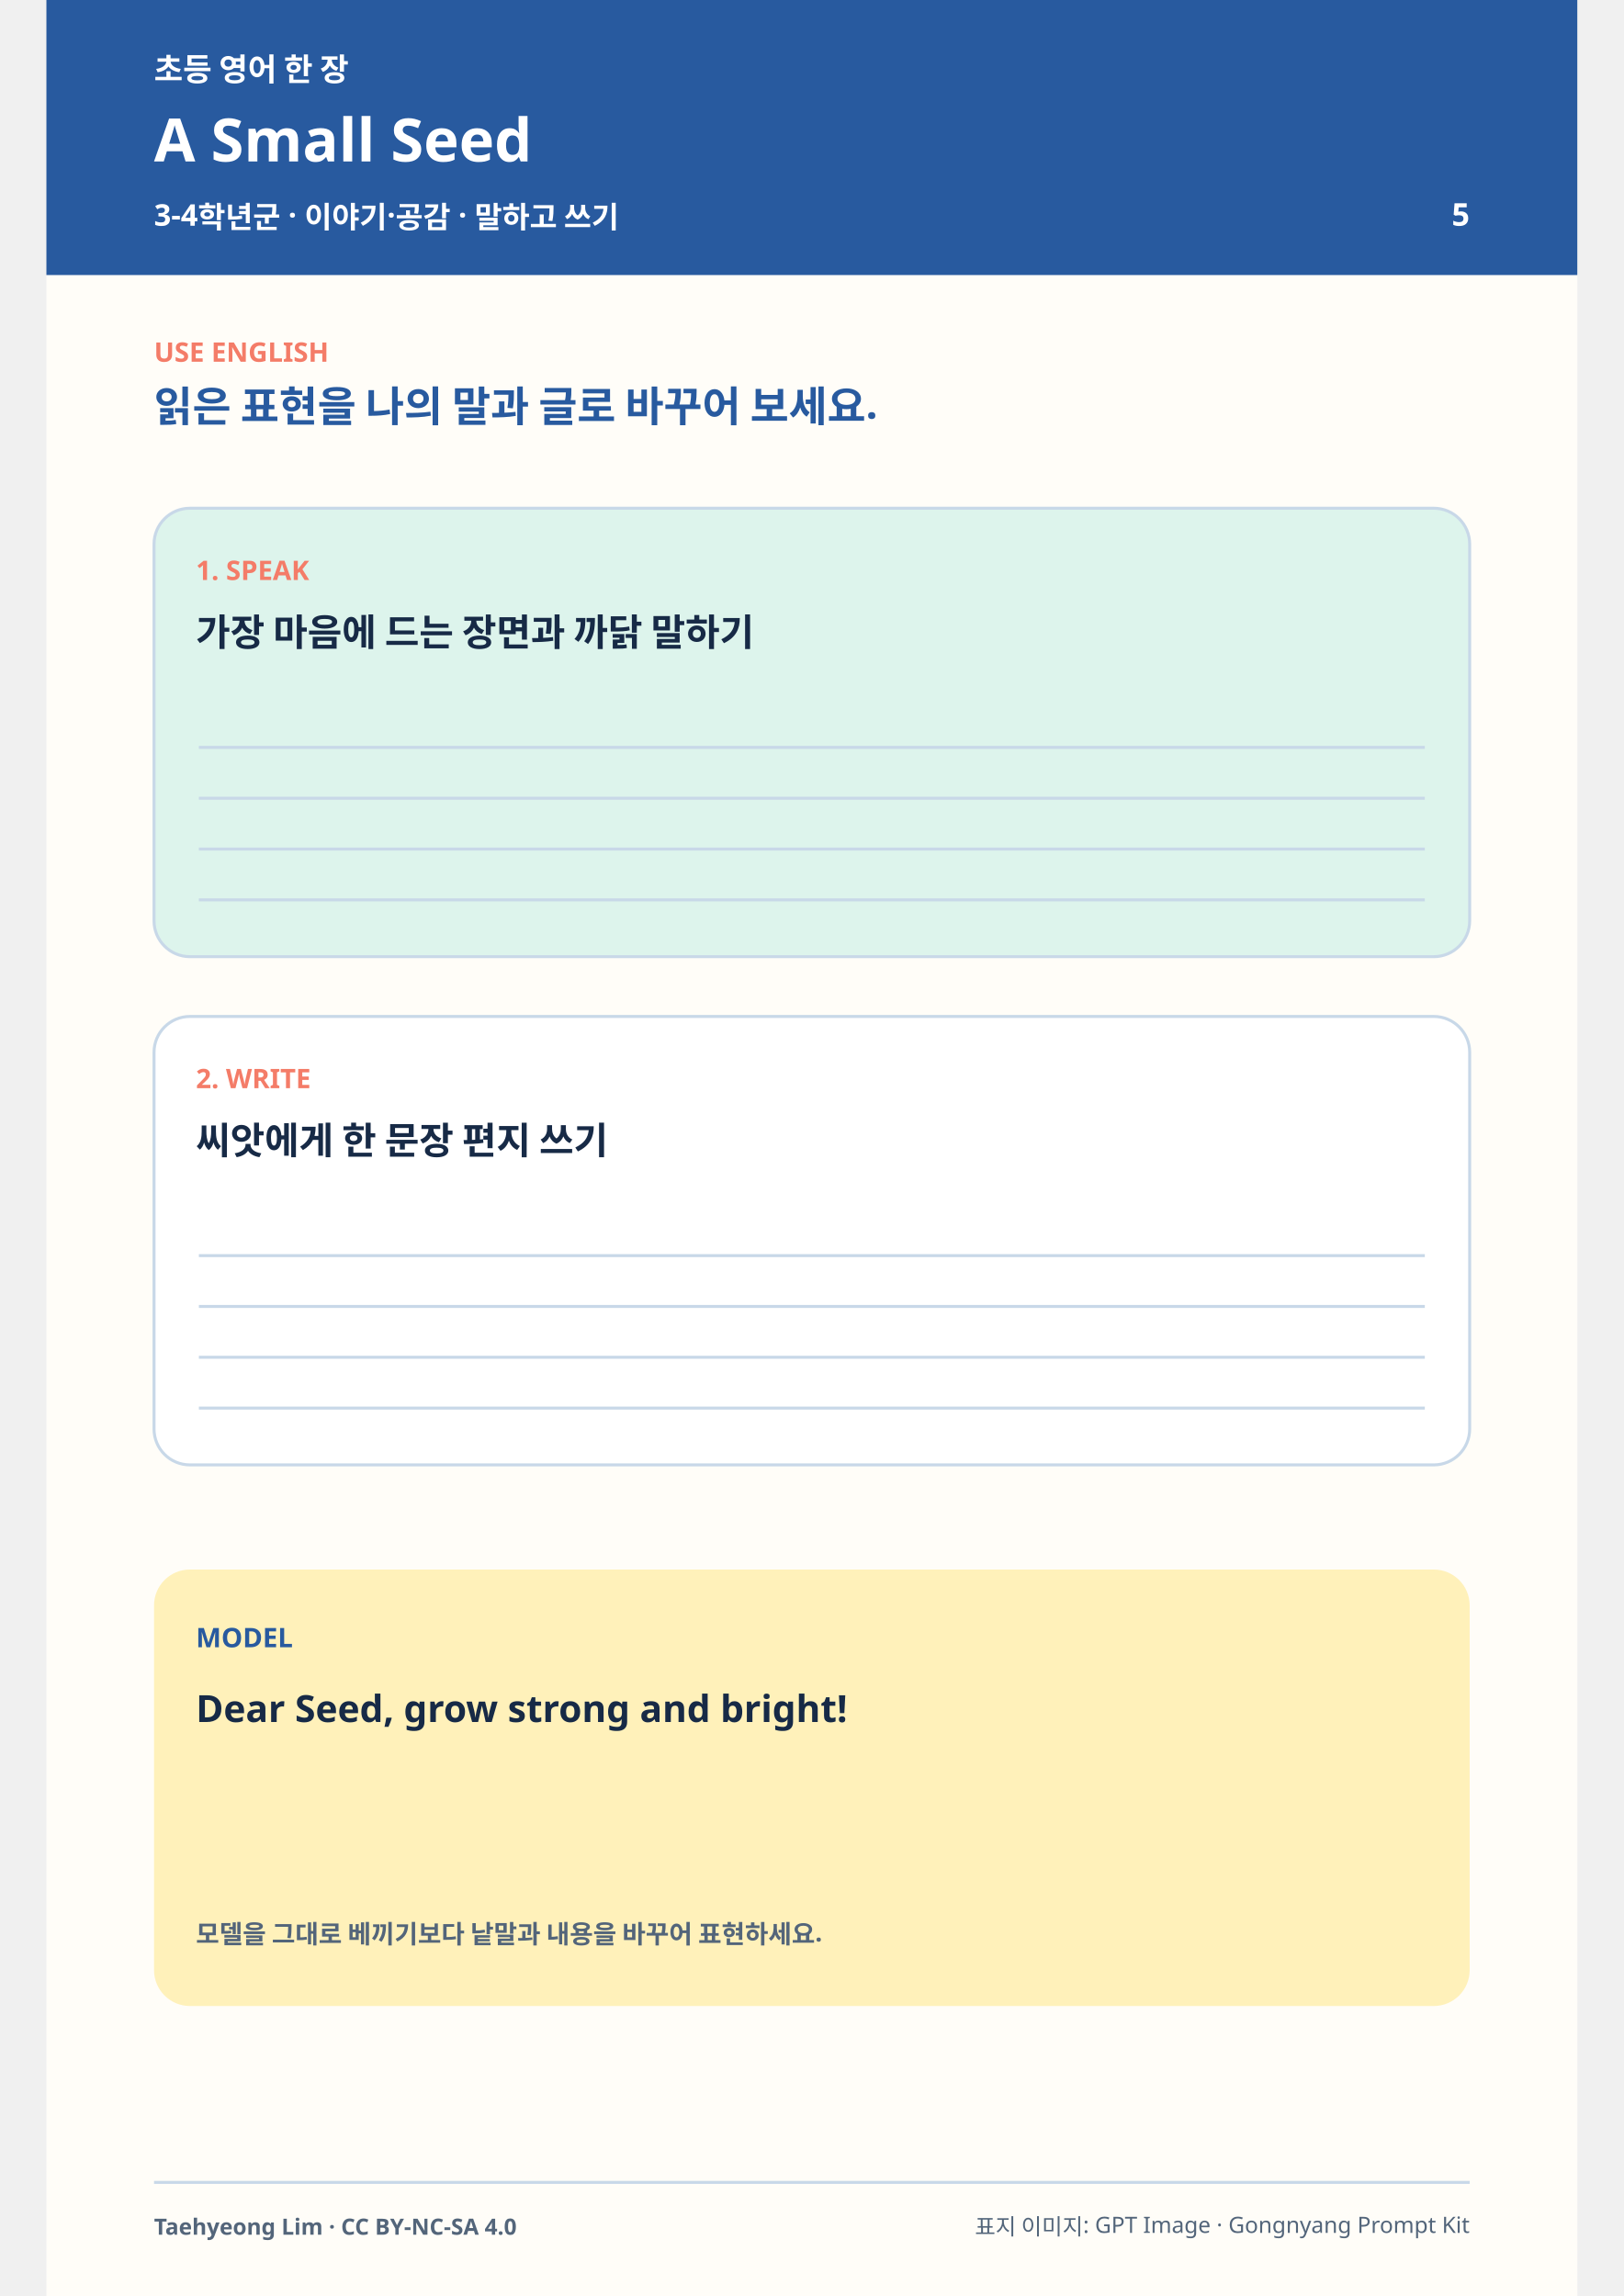
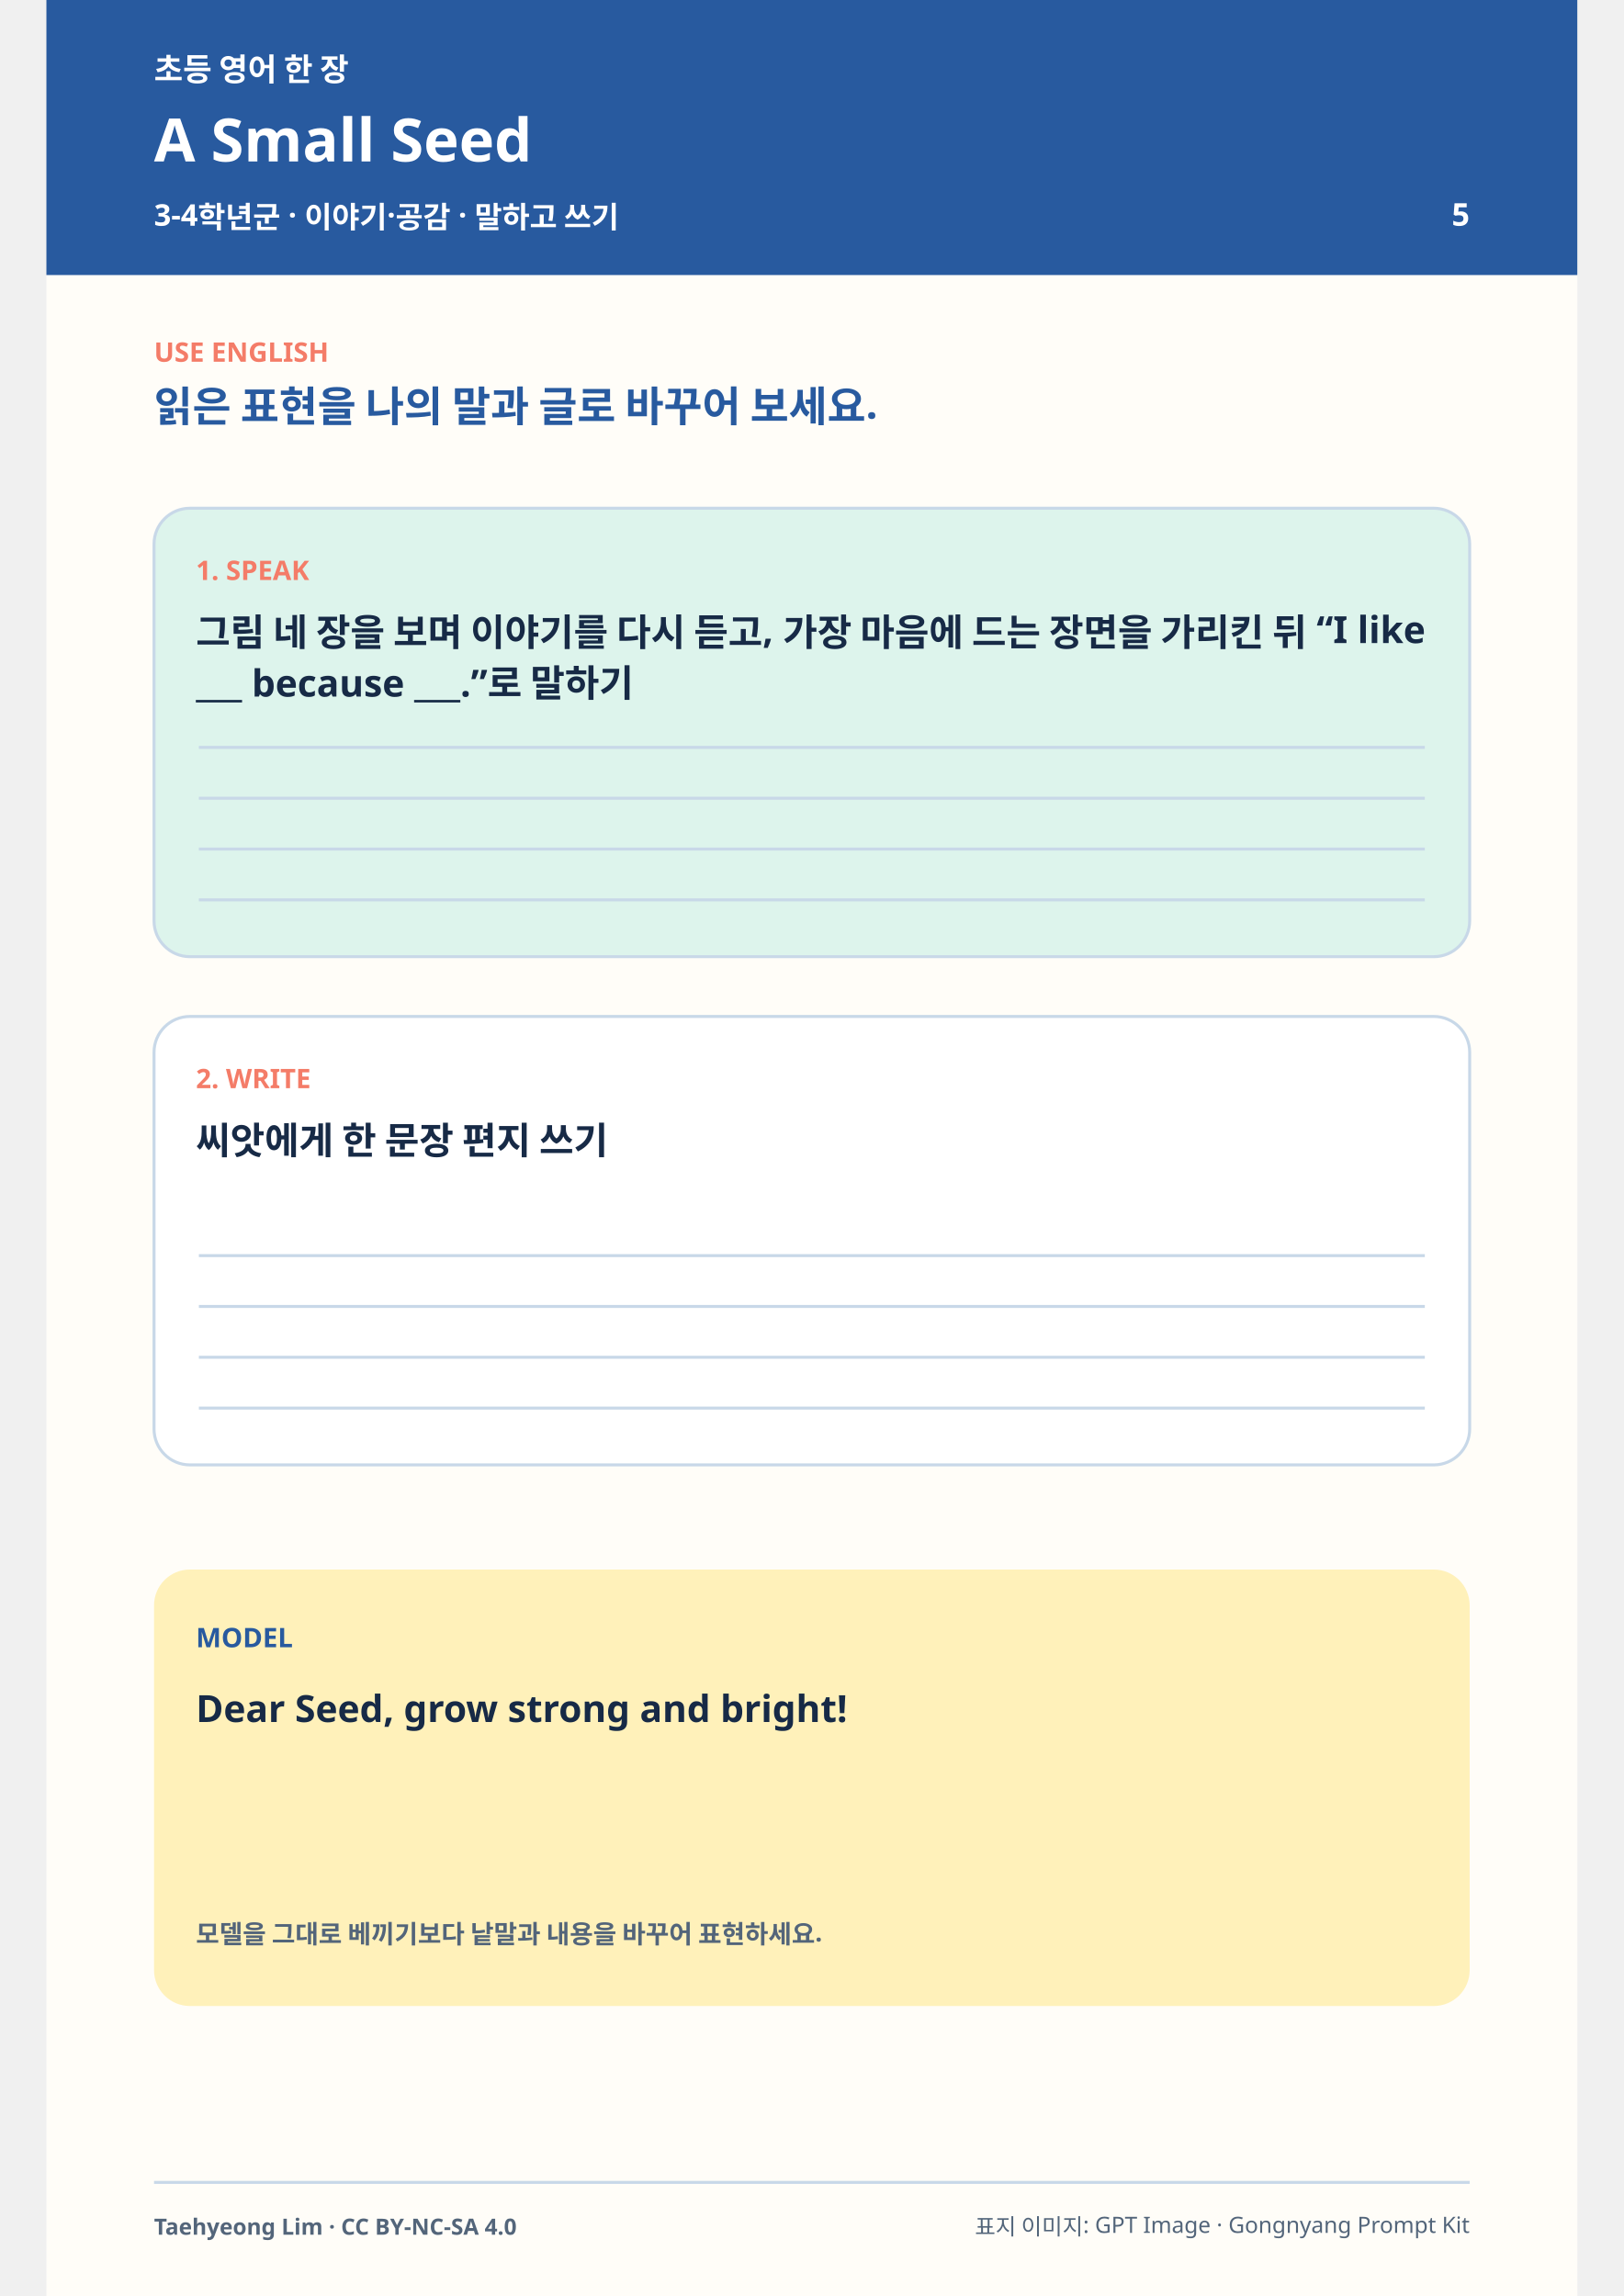
<svg xmlns="http://www.w3.org/2000/svg" width="210mm" height="297mm" viewBox="0 0 1024 1536">
  <rect width="1024" height="1536" fill="#FFFDF8" />
  <rect width="1024" height="184" fill="#285A9F" />
  <text x="72" y="54" font-family="Apple SD Gothic Neo, Noto Sans KR, sans-serif" font-size="21" font-weight="700" fill="#FFFFFF" text-anchor="start">초등 영어 한 장</text>
  <text x="72" y="108" font-family="Apple SD Gothic Neo, Noto Sans KR, sans-serif" font-size="40" font-weight="800" fill="#FFFFFF" text-anchor="start">A Small Seed</text>
  <text x="72" y="151" font-family="Apple SD Gothic Neo, Noto Sans KR, sans-serif" font-size="20" font-weight="600" fill="#FFFFFF" text-anchor="start">3-4학년군 · 이야기·공감 · 말하고 쓰기</text>
  <text x="952" y="151" font-family="Apple SD Gothic Neo, Noto Sans KR, sans-serif" font-size="21" font-weight="700" fill="#FFFFFF" text-anchor="end">5</text>
  <text x="72" y="242" font-family="Apple SD Gothic Neo, Noto Sans KR, sans-serif" font-size="18" font-weight="800" fill="#F47C68" text-anchor="start">USE ENGLISH</text>
  <text x="72" y="282" font-family="Apple SD Gothic Neo, Noto Sans KR, sans-serif" font-size="28" font-weight="800" fill="#285A9F" text-anchor="start">읽은 표현을 나의 말과 글로 바꾸어 보세요.</text>
  <rect x="72" y="340" width="880" height="300" rx="24" fill="#DDF4EC" stroke="#C8D8E8" stroke-width="2" />
  <text x="100" y="388" font-family="Apple SD Gothic Neo, Noto Sans KR, sans-serif" font-size="18" font-weight="800" fill="#F47C68" text-anchor="start">1. SPEAK</text>
  <text x="100" y="432" font-family="Apple SD Gothic Neo, Noto Sans KR, sans-serif" font-size="25" font-weight="700" fill="#172A46">
-     <tspan x="100" dy="0">가장 마음에 드는 장면과 까닭 말하기</tspan>
+     <tspan x="100" dy="0">그림 네 장을 보며 이야기를 다시 듣고, 가장 마음에 드는 장면을 가리킨 뒤 “I like</tspan>
+     <tspan x="100" dy="34">___ because ___.”로 말하기</tspan>
  </text>
  <line x1="102" y1="500" x2="922" y2="500" stroke="#C8D8E8" stroke-width="2" />
  <line x1="102" y1="534" x2="922" y2="534" stroke="#C8D8E8" stroke-width="2" />
  <line x1="102" y1="568" x2="922" y2="568" stroke="#C8D8E8" stroke-width="2" />
  <line x1="102" y1="602" x2="922" y2="602" stroke="#C8D8E8" stroke-width="2" />
  <rect x="72" y="680" width="880" height="300" rx="24" fill="#FFFFFF" stroke="#C8D8E8" stroke-width="2" />
  <text x="100" y="728" font-family="Apple SD Gothic Neo, Noto Sans KR, sans-serif" font-size="18" font-weight="800" fill="#F47C68" text-anchor="start">2. WRITE</text>
  <text x="100" y="772" font-family="Apple SD Gothic Neo, Noto Sans KR, sans-serif" font-size="25" font-weight="700" fill="#172A46">
    <tspan x="100" dy="0">씨앗에게 한 문장 편지 쓰기</tspan>
  </text>
  <line x1="102" y1="840" x2="922" y2="840" stroke="#C8D8E8" stroke-width="2" />
  <line x1="102" y1="874" x2="922" y2="874" stroke="#C8D8E8" stroke-width="2" />
  <line x1="102" y1="908" x2="922" y2="908" stroke="#C8D8E8" stroke-width="2" />
  <line x1="102" y1="942" x2="922" y2="942" stroke="#C8D8E8" stroke-width="2" />
  <rect x="72" y="1050" width="880" height="292" rx="24" fill="#FFF1BA" />
  <text x="100" y="1102" font-family="Apple SD Gothic Neo, Noto Sans KR, sans-serif" font-size="18" font-weight="800" fill="#285A9F" text-anchor="start">MODEL</text>
  <text x="100" y="1152" font-family="Apple SD Gothic Neo, Noto Sans KR, sans-serif" font-size="25" font-weight="700" fill="#172A46">
    <tspan x="100" dy="0">Dear Seed, grow strong and bright!</tspan>
  </text>
  <text x="100" y="1300" font-family="Apple SD Gothic Neo, Noto Sans KR, sans-serif" font-size="17" font-weight="600" fill="#53657A" text-anchor="start">모델을 그대로 베끼기보다 낱말과 내용을 바꾸어 표현하세요.</text>
  <line x1="72" y1="1460" x2="952" y2="1460" stroke="#C8D8E8" stroke-width="2" />
  <text x="72" y="1495" font-family="Apple SD Gothic Neo, Noto Sans KR, sans-serif" font-size="15" font-weight="600" fill="#53657A" text-anchor="start">Taehyeong Lim · CC BY-NC-SA 4.0</text>
  <text x="952" y="1495" font-family="Apple SD Gothic Neo, Noto Sans KR, sans-serif" font-size="15" font-weight="500" fill="#53657A" text-anchor="end">표지 이미지: GPT Image · Gongnyang Prompt Kit</text>
</svg>
